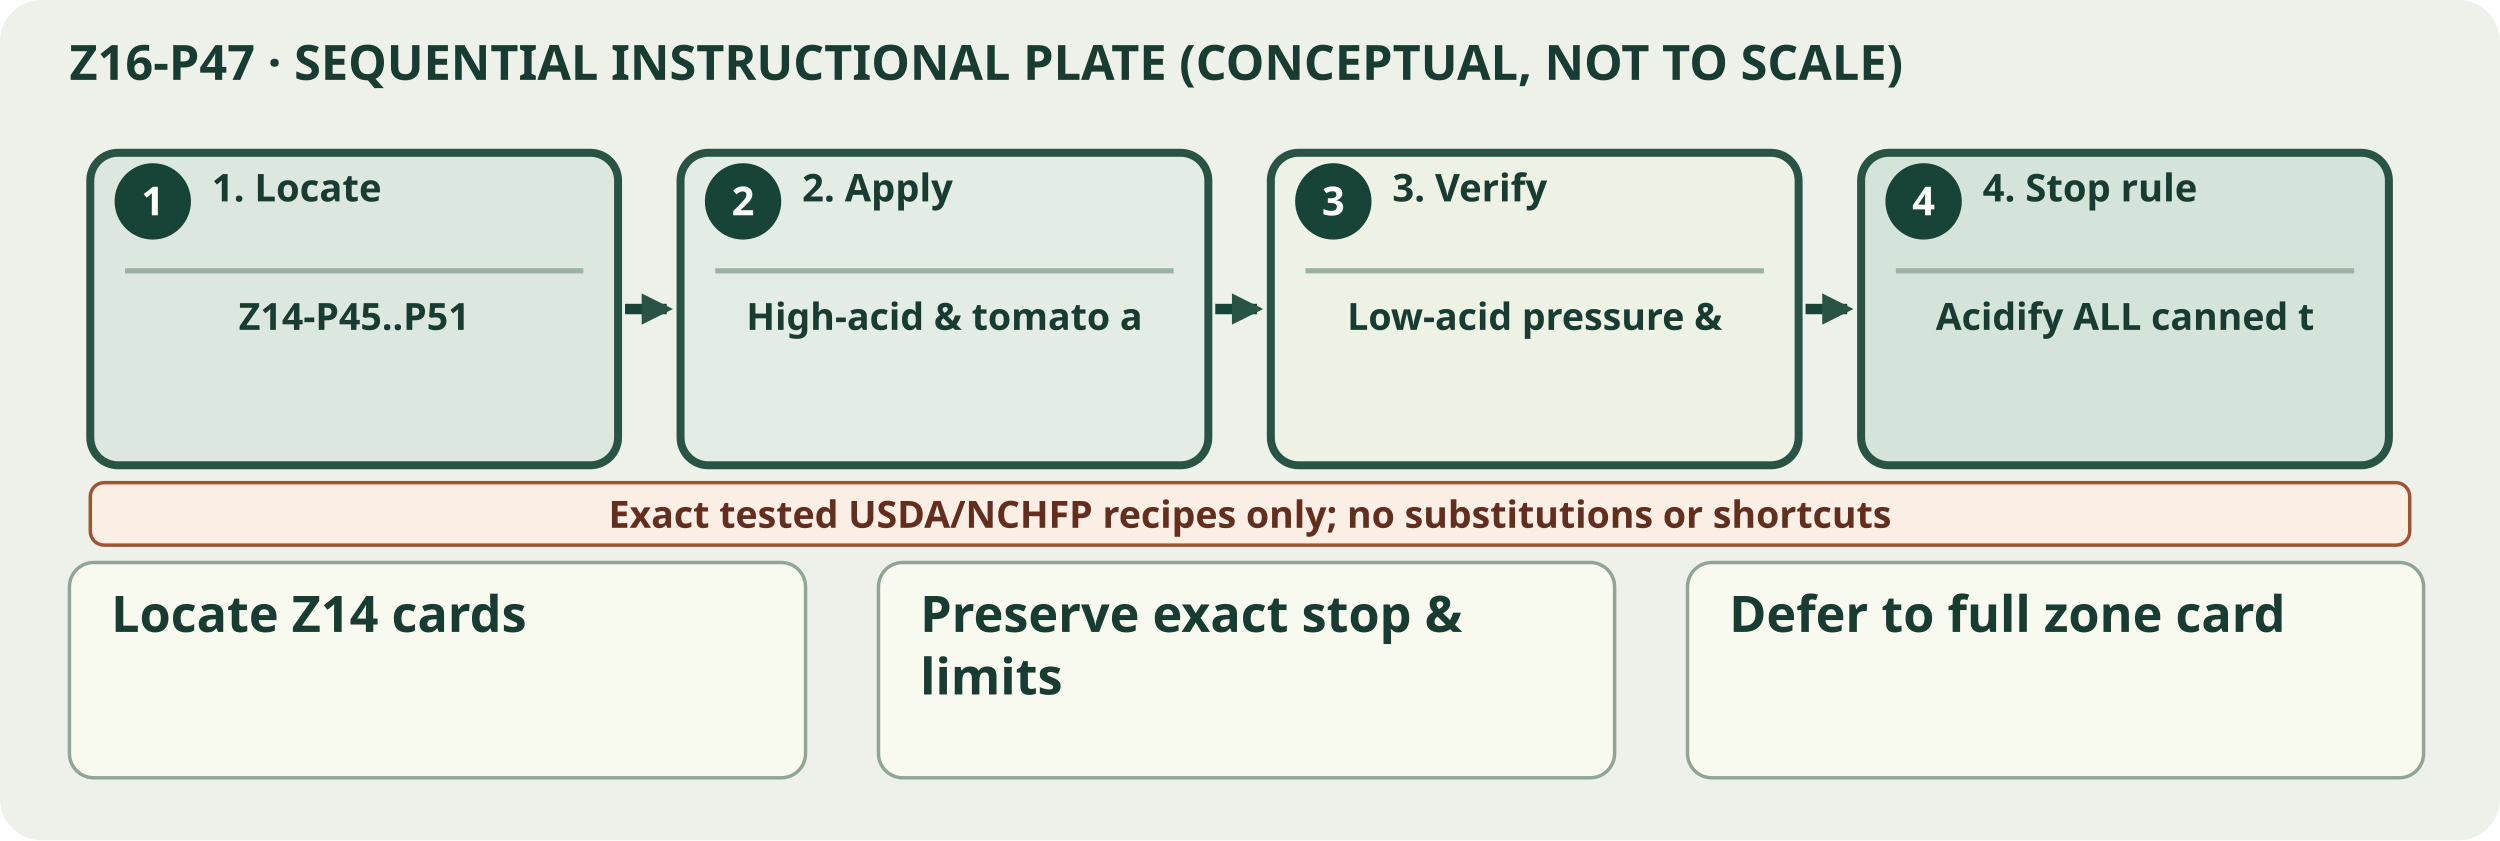
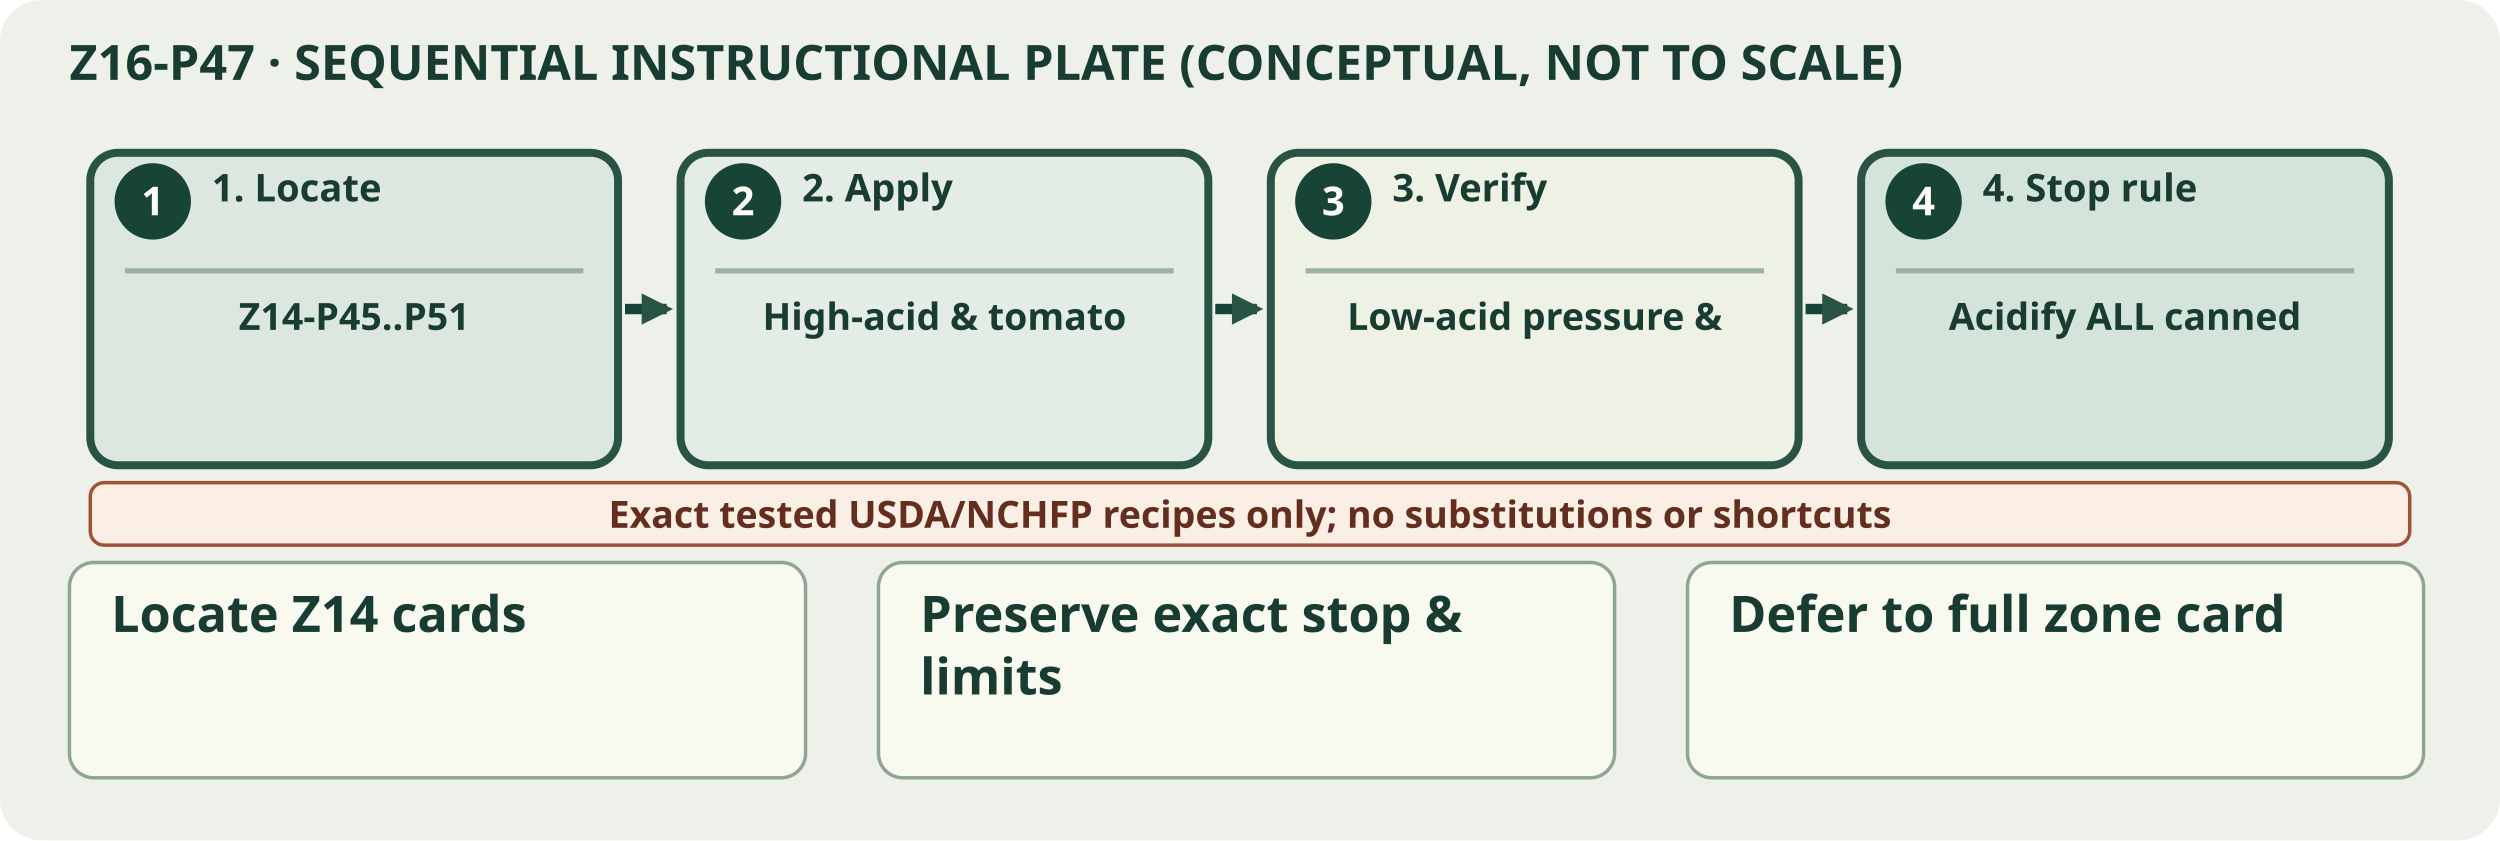
<svg xmlns="http://www.w3.org/2000/svg" viewBox="0 0 720 242" role="img" aria-labelledby="title desc">
  <defs>
    <marker id="arrow" viewBox="0 0 10 10" markerWidth="3" markerHeight="3" refX="8" refY="5" orient="auto">
      <path d="M0 0L10 5 0 10Z" fill="#285345" />
    </marker>
  </defs>
  <rect width="720" height="242" rx="12" fill="#edf1e9" />
  <g font-family="system-ui,sans-serif" font-size="14.5" font-weight="650" fill="#183c31">
    <text x="20" y="23" font-size="14" font-weight="700" fill="#183c31" text-anchor="start">Z16-P47 · SEQUENTIAL INSTRUCTIONAL PLATE (CONCEPTUAL, NOT TO SCALE)</text>
    <g id="sequence-plate-z16_q47-artwork">
      <rect x="26" y="44" width="152" height="90" rx="8" fill="#dce8df" stroke="#285345" stroke-width="2.3" />
      <circle cx="44" cy="58" r="11" fill="#184438" />
      <text x="44" y="62" font-size="11.5" font-weight="650" fill="#fffdf7" text-anchor="middle">1</text>
      <text x="61" y="58" font-size="11" font-weight="700" fill="#183c31" text-anchor="start">1. Locate</text>
      <path d="M36 78h132" stroke="#9bb1a3" stroke-width="1.5" />
      <text x="102.0" y="95.0" font-size="10.8" font-weight="600" fill="#183c31" text-anchor="middle">Z14-P45..P51</text>
      <path d="M180 89h12" stroke="#184438" stroke-width="3" marker-end="url(#arrow)" />
      <rect x="196" y="44" width="152" height="90" rx="8" fill="#e3ece5" stroke="#285345" stroke-width="2.3" />
      <circle cx="214" cy="58" r="11" fill="#184438" />
      <text x="214" y="62" font-size="11.5" font-weight="650" fill="#fffdf7" text-anchor="middle">2</text>
      <text x="231" y="58" font-size="11" font-weight="700" fill="#183c31" text-anchor="start">2. Apply</text>
      <path d="M206 78h132" stroke="#9bb1a3" stroke-width="1.5" />
-       <text x="272.0" y="95.0" font-size="10.8" font-weight="600" fill="#183c31" text-anchor="middle">High-acid &amp; tomato a</text>
+       <text x="272.0" y="95.0" font-size="10.8" font-weight="600" fill="#183c31" text-anchor="middle">High-acid &amp; tomato</text>
      <path d="M350 89h12" stroke="#184438" stroke-width="3" marker-end="url(#arrow)" />
      <rect x="366" y="44" width="152" height="90" rx="8" fill="#eef2e4" stroke="#285345" stroke-width="2.3" />
      <circle cx="384" cy="58" r="11" fill="#184438" />
      <text x="384" y="62" font-size="11.5" font-weight="650" fill="#fffdf7" text-anchor="middle">3</text>
      <text x="401" y="58" font-size="11" font-weight="700" fill="#183c31" text-anchor="start">3. Verify</text>
      <path d="M376 78h132" stroke="#9bb1a3" stroke-width="1.5" />
      <text x="442.0" y="95.0" font-size="10.8" font-weight="600" fill="#183c31" text-anchor="middle">Low-acid pressure &amp;</text>
      <path d="M520 89h12" stroke="#184438" stroke-width="3" marker-end="url(#arrow)" />
      <rect x="536" y="44" width="152" height="90" rx="8" fill="#d5e4da" stroke="#285345" stroke-width="2.3" />
      <circle cx="554" cy="58" r="11" fill="#184438" />
      <text x="554" y="62" font-size="11.5" font-weight="650" fill="#fffdf7" text-anchor="middle">4</text>
      <text x="571" y="58" font-size="11" font-weight="700" fill="#183c31" text-anchor="start">4. Stop rule</text>
      <path d="M546 78h132" stroke="#9bb1a3" stroke-width="1.5" />
-       <text x="612.0" y="95.0" font-size="10.8" font-weight="600" fill="#183c31" text-anchor="middle">Acidify ALL canned t</text>
+       <text x="612.0" y="95.0" font-size="10.8" font-weight="600" fill="#183c31" text-anchor="middle">Acidify ALL canned</text>
      <rect x="26" y="139" width="668" height="18" rx="4" fill="#faeee5" stroke="#a05332" />
      <text x="360" y="152" font-size="10.8" font-weight="650" fill="#642e1e" text-anchor="middle">Exact tested USDA/NCHFP recipes only; no substitutions or shortcuts</text>
    </g>
    <g id="stage-panels">
      <rect x="20" y="162" width="212" height="62" rx="7" fill="#f9faef" stroke="#90a595" />
      <text x="32" y="182" font-size="14.5" font-weight="650" fill="#183c31" text-anchor="start">Locate Z14 cards</text>
      <rect x="253" y="162" width="212" height="62" rx="7" fill="#f9faef" stroke="#90a595" />
      <text x="265" y="182" font-size="14.5" font-weight="650" fill="#183c31" text-anchor="start">Preserve exact stop &amp;</text>
      <text x="265" y="200" font-size="14.5" font-weight="650" fill="#183c31" text-anchor="start">limits</text>
      <rect x="486" y="162" width="212" height="62" rx="7" fill="#f9faef" stroke="#90a595" />
      <text x="498" y="182" font-size="14.5" font-weight="650" fill="#183c31" text-anchor="start">Defer to full zone card</text>
    </g>
  </g>
</svg>
